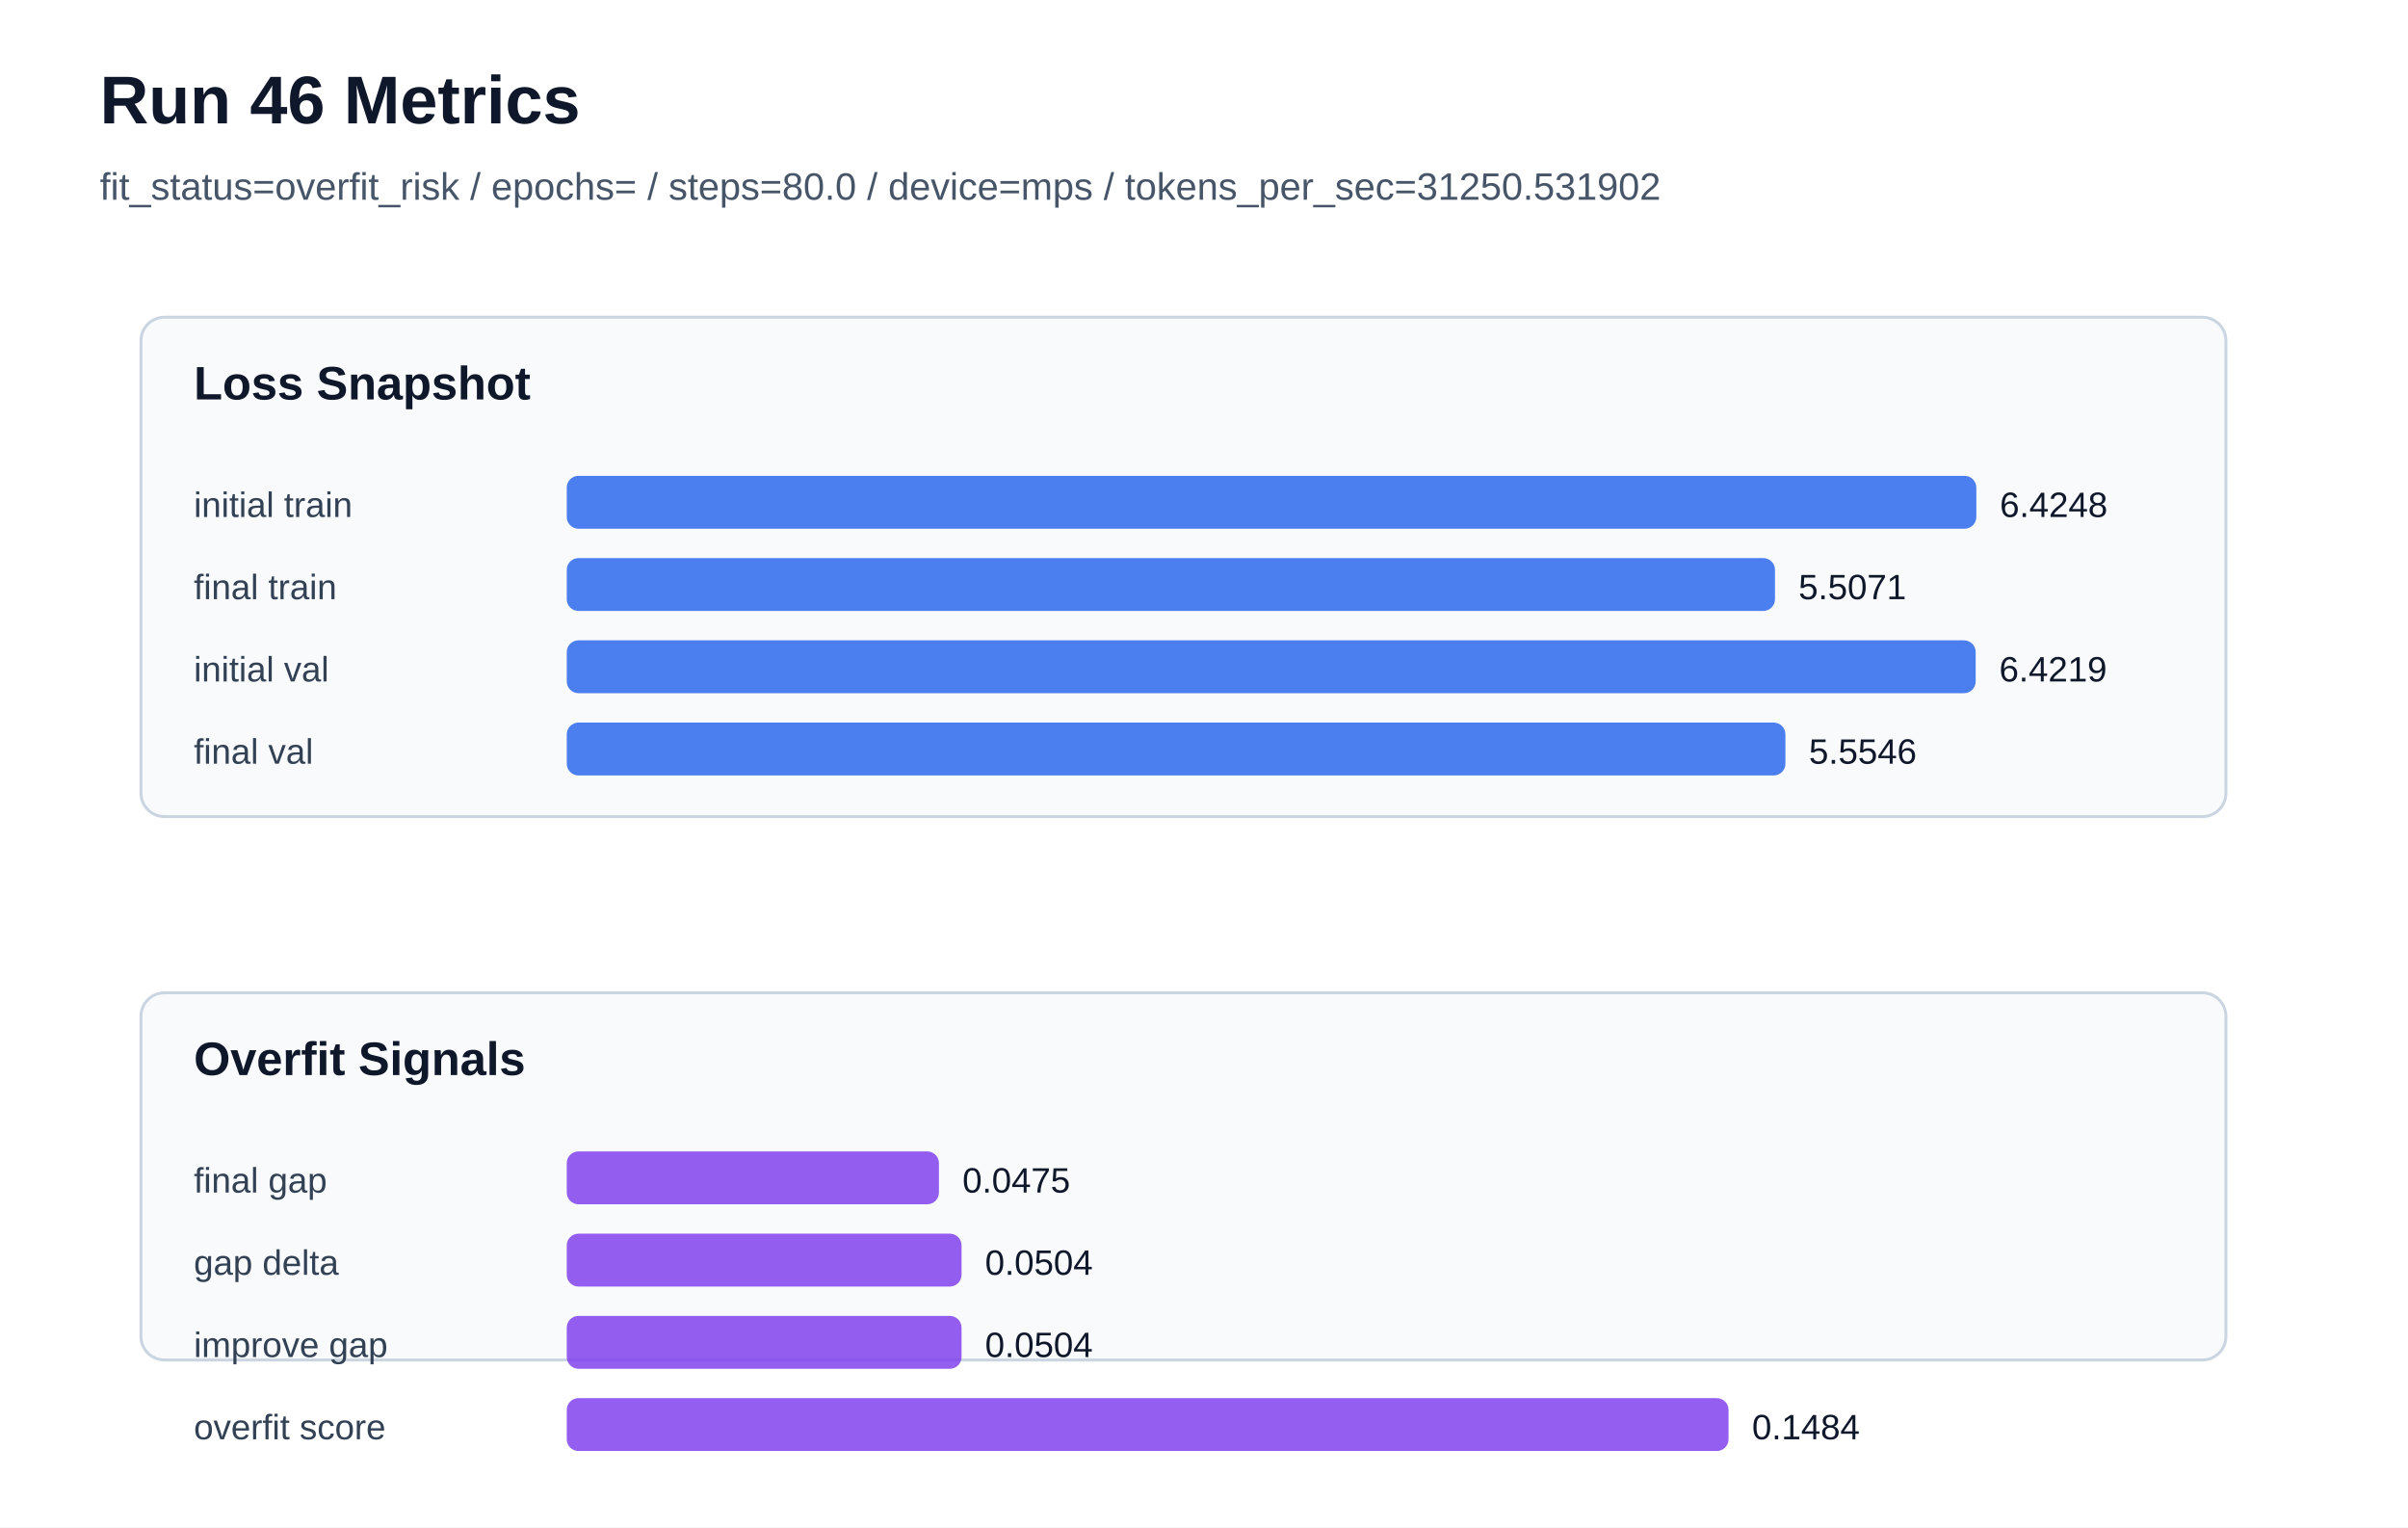
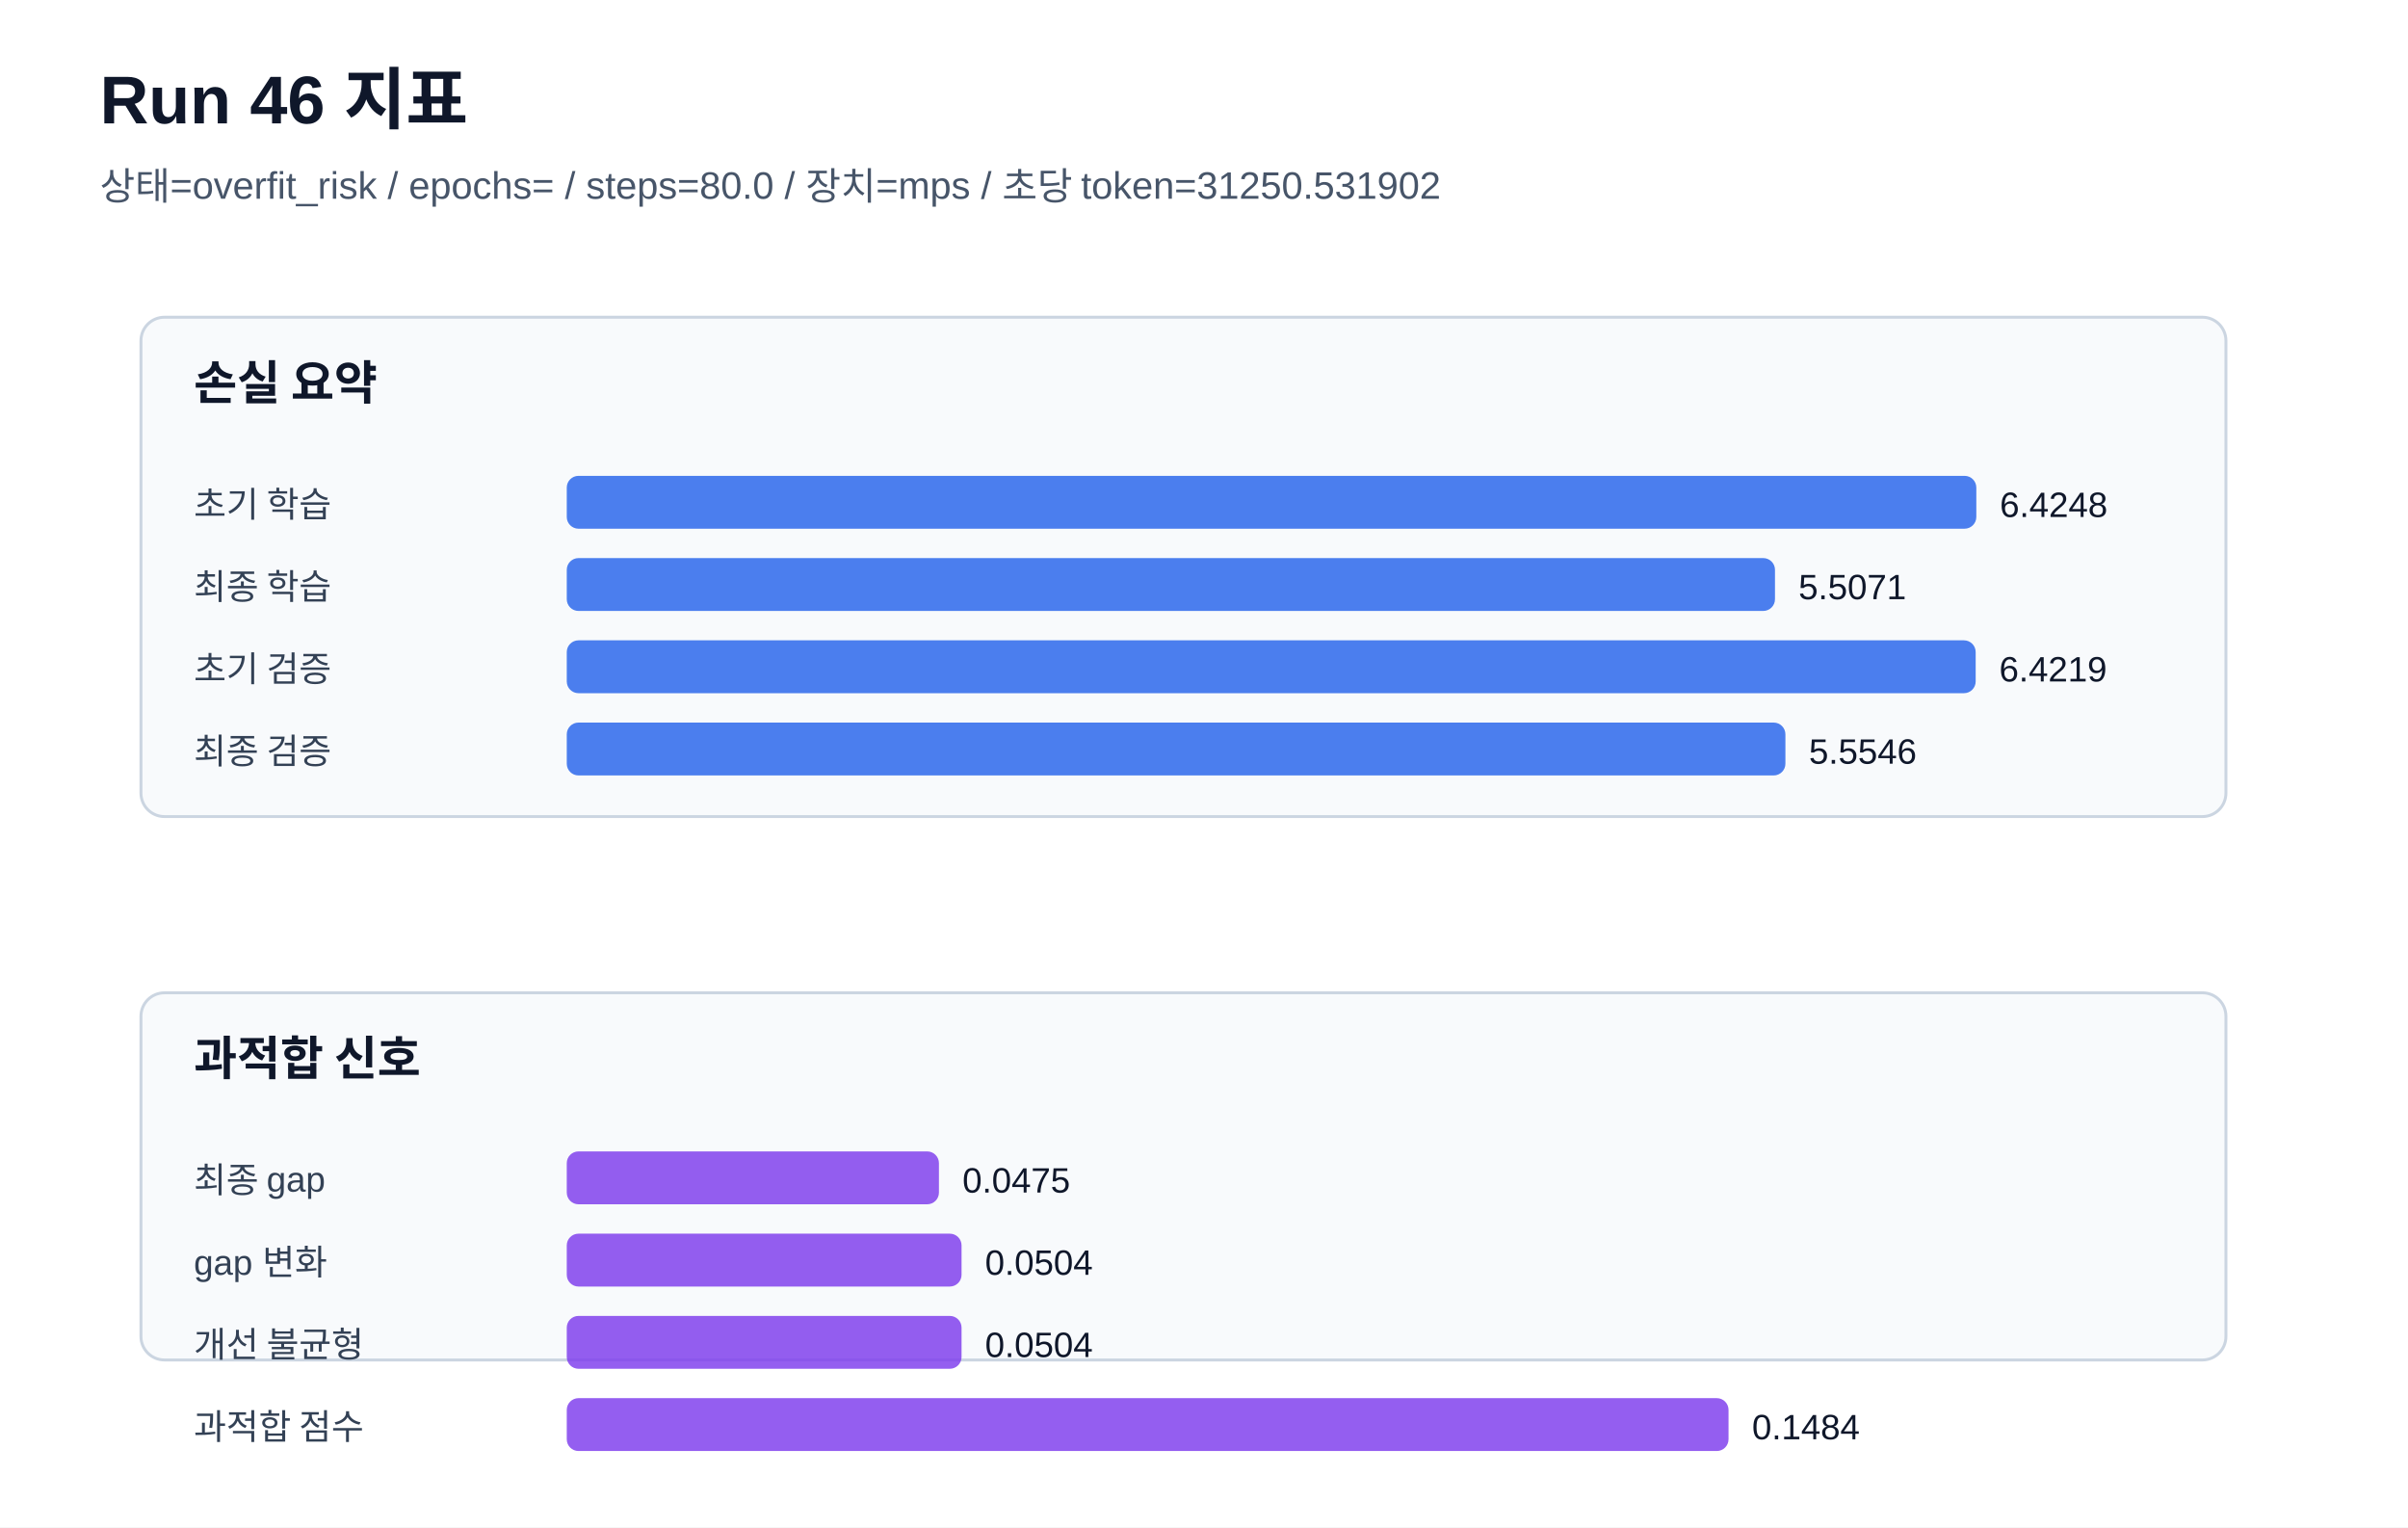
<svg xmlns="http://www.w3.org/2000/svg" width="820" height="520" viewBox="0 0 820 520" role="img">
  <rect width="100%" height="100%" fill="#ffffff" />
-   <text x="34.00" y="42.00" font-family="Arial, sans-serif" font-size="23" font-weight="700" fill="#0f172a">Run 46 Metrics</text>
-   <text x="34.00" y="68.00" font-family="Arial, sans-serif" font-size="13" font-weight="400" fill="#475569">fit_status=overfit_risk / epochs= / steps=80.0 / device=mps / tokens_per_sec=31250.531902</text>
+   <text x="34.00" y="42.00" font-family="Arial, sans-serif" font-size="23" font-weight="700" fill="#0f172a">Run 46 지표</text>
+   <text x="34.00" y="68.00" font-family="Arial, sans-serif" font-size="13" font-weight="400" fill="#475569">상태=overfit_risk / epochs= / steps=80.0 / 장치=mps / 초당 token=31250.531902</text>
  <rect x="48" y="108" width="710" height="170" rx="8" fill="#f8fafc" stroke="#cbd5e1" />
-   <text x="66.00" y="136.00" font-family="Arial, sans-serif" font-size="16" font-weight="700" fill="#0f172a">Loss Snapshot</text>
-   <text x="66.00" y="176.00" font-family="Arial, sans-serif" font-size="12" font-weight="400" fill="#334155">initial train</text>
+   <text x="66.00" y="136.00" font-family="Arial, sans-serif" font-size="16" font-weight="700" fill="#0f172a">손실 요약</text>
+   <text x="66.00" y="176.00" font-family="Arial, sans-serif" font-size="12" font-weight="400" fill="#334155">초기 학습</text>
  <rect x="193" y="162" width="480.00" height="18" rx="4" fill="#2563eb" opacity="0.82" />
  <text x="681.00" y="176.00" font-family="Arial, sans-serif" font-size="12" font-weight="400" fill="#0f172a">6.4248</text>
-   <text x="66.00" y="204.00" font-family="Arial, sans-serif" font-size="12" font-weight="400" fill="#334155">final train</text>
+   <text x="66.00" y="204.00" font-family="Arial, sans-serif" font-size="12" font-weight="400" fill="#334155">최종 학습</text>
  <rect x="193" y="190" width="411.44" height="18" rx="4" fill="#2563eb" opacity="0.82" />
  <text x="612.44" y="204.00" font-family="Arial, sans-serif" font-size="12" font-weight="400" fill="#0f172a">5.5071</text>
-   <text x="66.00" y="232.00" font-family="Arial, sans-serif" font-size="12" font-weight="400" fill="#334155">initial val</text>
+   <text x="66.00" y="232.00" font-family="Arial, sans-serif" font-size="12" font-weight="400" fill="#334155">초기 검증</text>
  <rect x="193" y="218" width="479.78" height="18" rx="4" fill="#2563eb" opacity="0.82" />
  <text x="680.78" y="232.00" font-family="Arial, sans-serif" font-size="12" font-weight="400" fill="#0f172a">6.4219</text>
-   <text x="66.00" y="260.00" font-family="Arial, sans-serif" font-size="12" font-weight="400" fill="#334155">final val</text>
+   <text x="66.00" y="260.00" font-family="Arial, sans-serif" font-size="12" font-weight="400" fill="#334155">최종 검증</text>
  <rect x="193" y="246" width="414.99" height="18" rx="4" fill="#2563eb" opacity="0.82" />
  <text x="615.99" y="260.00" font-family="Arial, sans-serif" font-size="12" font-weight="400" fill="#0f172a">5.5546</text>
  <rect x="48" y="338" width="710" height="125" rx="8" fill="#f8fafc" stroke="#cbd5e1" />
-   <text x="66.00" y="366.00" font-family="Arial, sans-serif" font-size="16" font-weight="700" fill="#0f172a">Overfit Signals</text>
-   <text x="66.00" y="406.00" font-family="Arial, sans-serif" font-size="12" font-weight="400" fill="#334155">final gap</text>
+   <text x="66.00" y="366.00" font-family="Arial, sans-serif" font-size="16" font-weight="700" fill="#0f172a">과적합 신호</text>
+   <text x="66.00" y="406.00" font-family="Arial, sans-serif" font-size="12" font-weight="400" fill="#334155">최종 gap</text>
  <rect x="193" y="392" width="126.74" height="18" rx="4" fill="#7c3aed" opacity="0.82" />
  <text x="327.74" y="406.00" font-family="Arial, sans-serif" font-size="12" font-weight="400" fill="#0f172a">0.0475</text>
-   <text x="66.00" y="434.00" font-family="Arial, sans-serif" font-size="12" font-weight="400" fill="#334155">gap delta</text>
+   <text x="66.00" y="434.00" font-family="Arial, sans-serif" font-size="12" font-weight="400" fill="#334155">gap 변화</text>
  <rect x="193" y="420" width="134.44" height="18" rx="4" fill="#7c3aed" opacity="0.82" />
  <text x="335.44" y="434.00" font-family="Arial, sans-serif" font-size="12" font-weight="400" fill="#0f172a">0.0504</text>
-   <text x="66.00" y="462.00" font-family="Arial, sans-serif" font-size="12" font-weight="400" fill="#334155">improve gap</text>
+   <text x="66.00" y="462.00" font-family="Arial, sans-serif" font-size="12" font-weight="400" fill="#334155">개선 불균형</text>
  <rect x="193" y="448" width="134.44" height="18" rx="4" fill="#7c3aed" opacity="0.82" />
  <text x="335.44" y="462.00" font-family="Arial, sans-serif" font-size="12" font-weight="400" fill="#0f172a">0.0504</text>
-   <text x="66.00" y="490.00" font-family="Arial, sans-serif" font-size="12" font-weight="400" fill="#334155">overfit score</text>
+   <text x="66.00" y="490.00" font-family="Arial, sans-serif" font-size="12" font-weight="400" fill="#334155">과적합 점수</text>
  <rect x="193" y="476" width="395.62" height="18" rx="4" fill="#7c3aed" opacity="0.82" />
  <text x="596.62" y="490.00" font-family="Arial, sans-serif" font-size="12" font-weight="400" fill="#0f172a">0.1484</text>
</svg>
